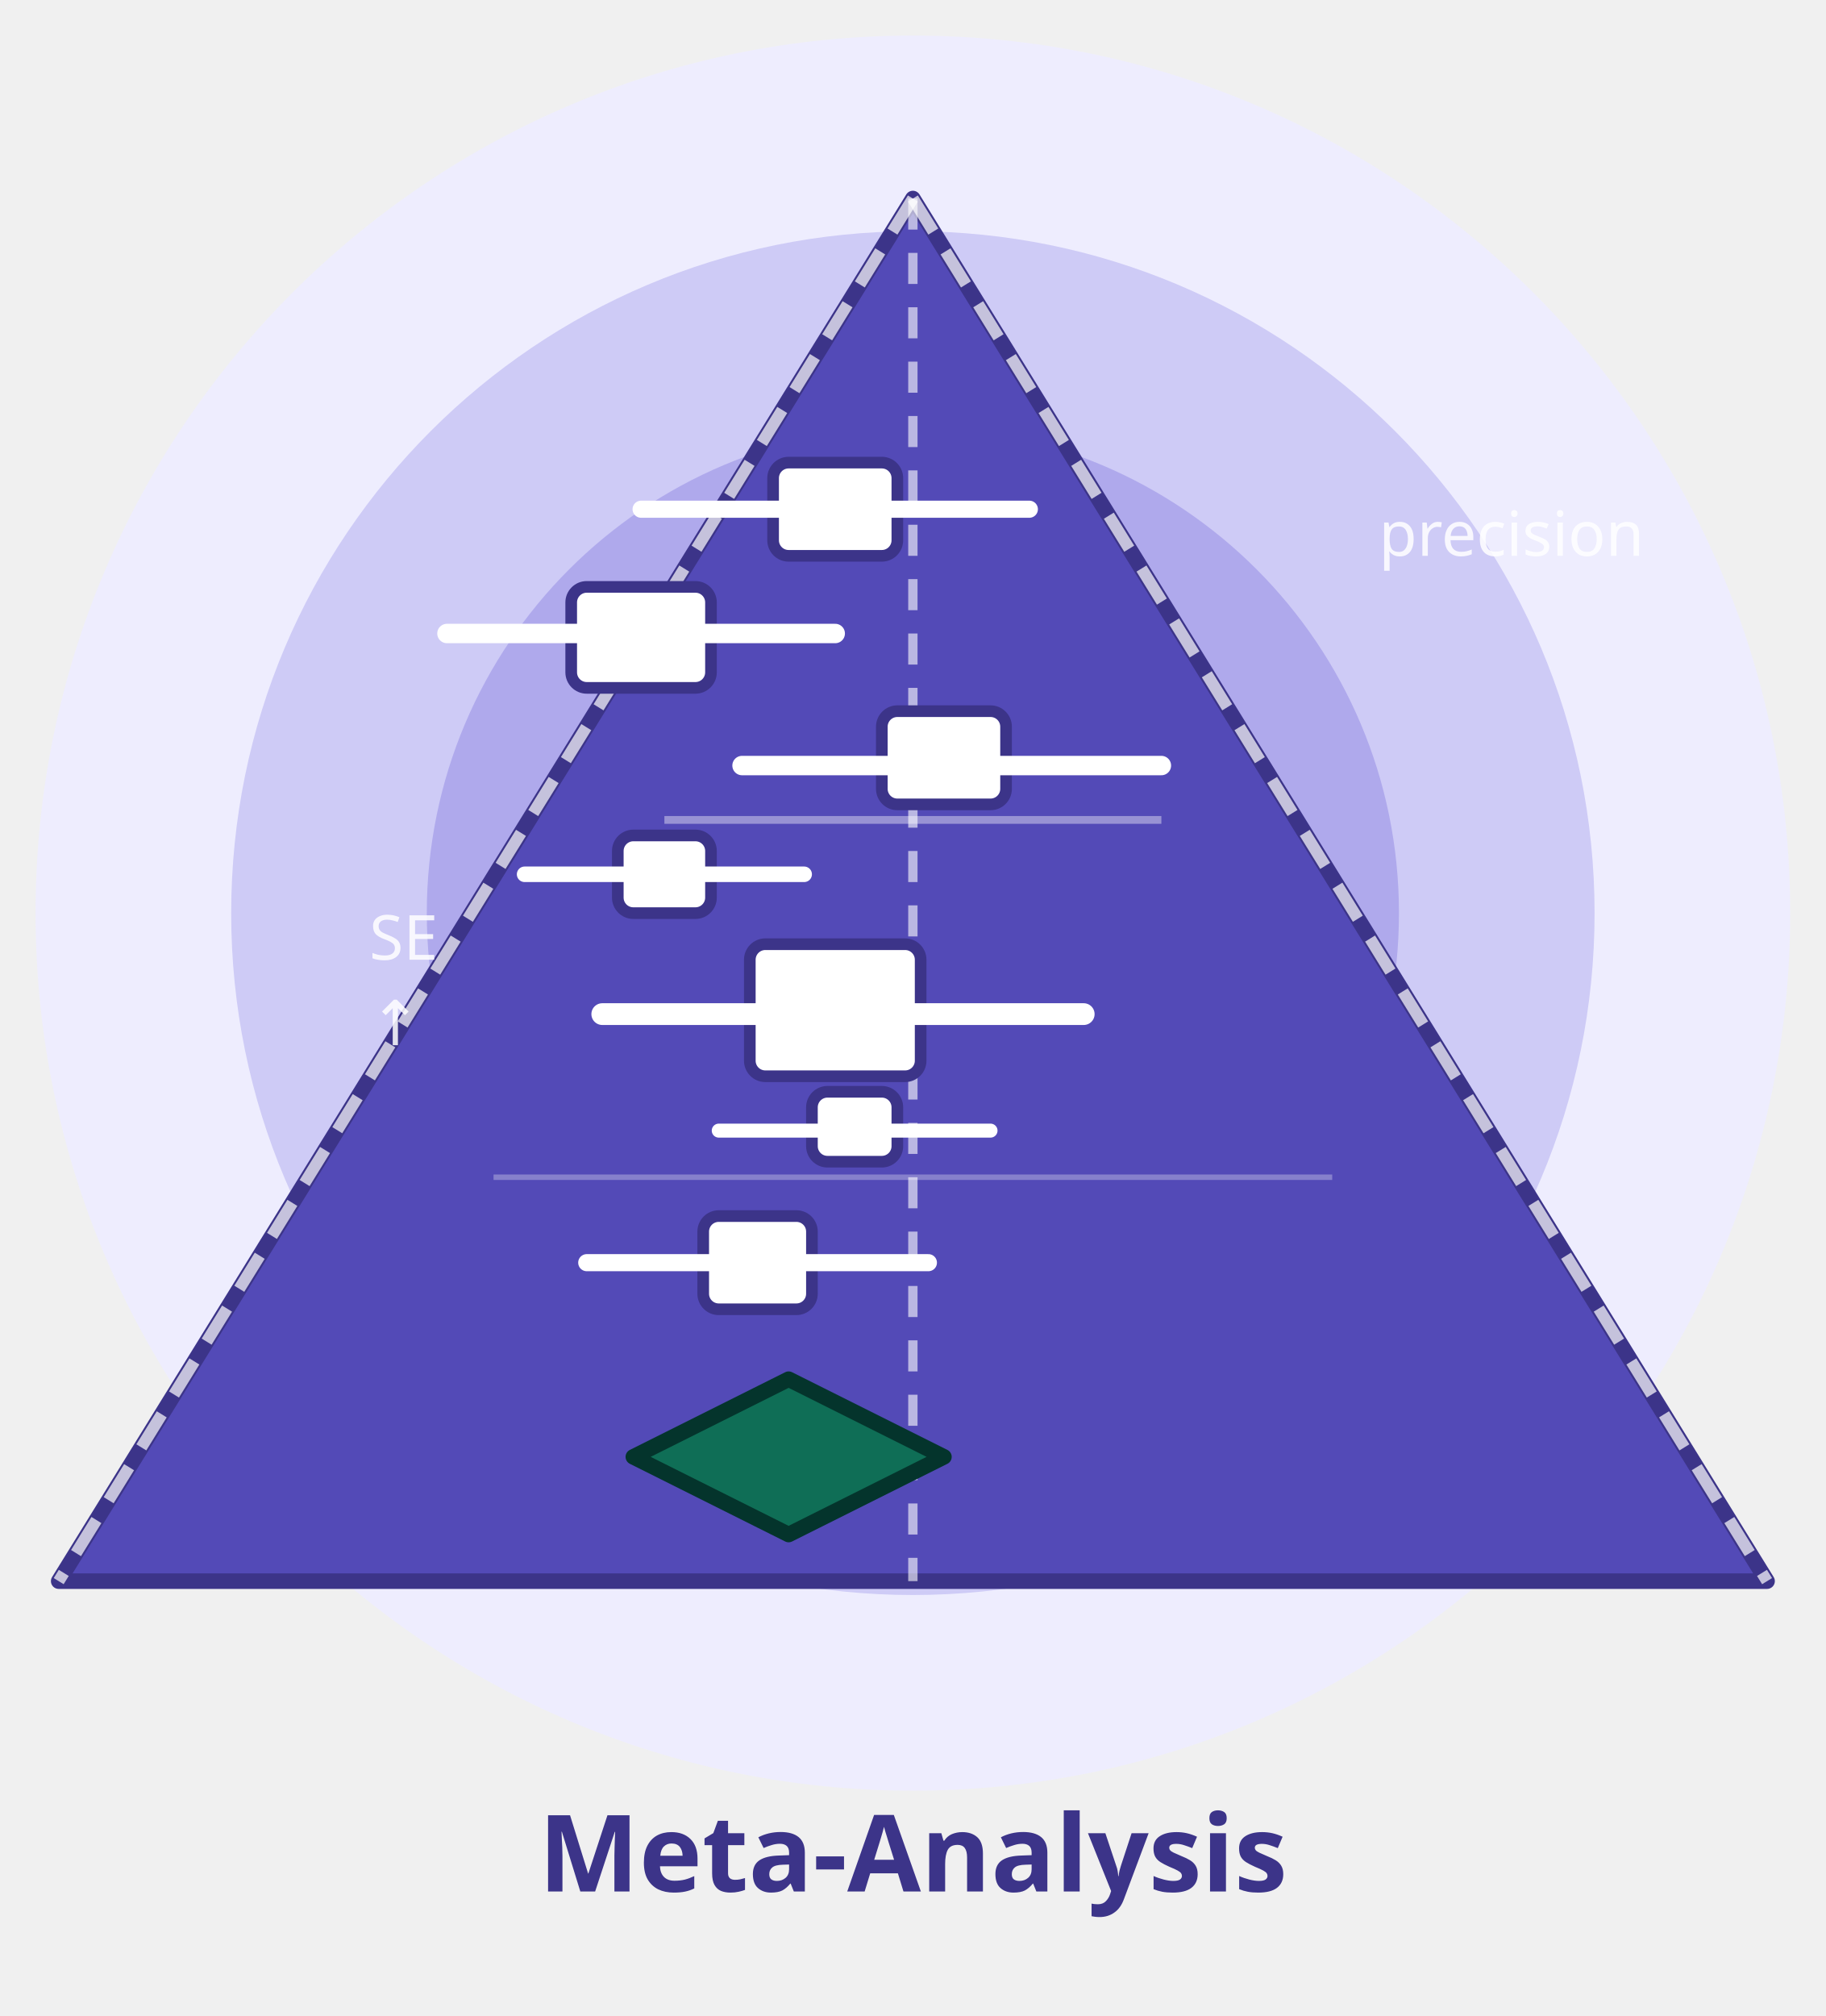
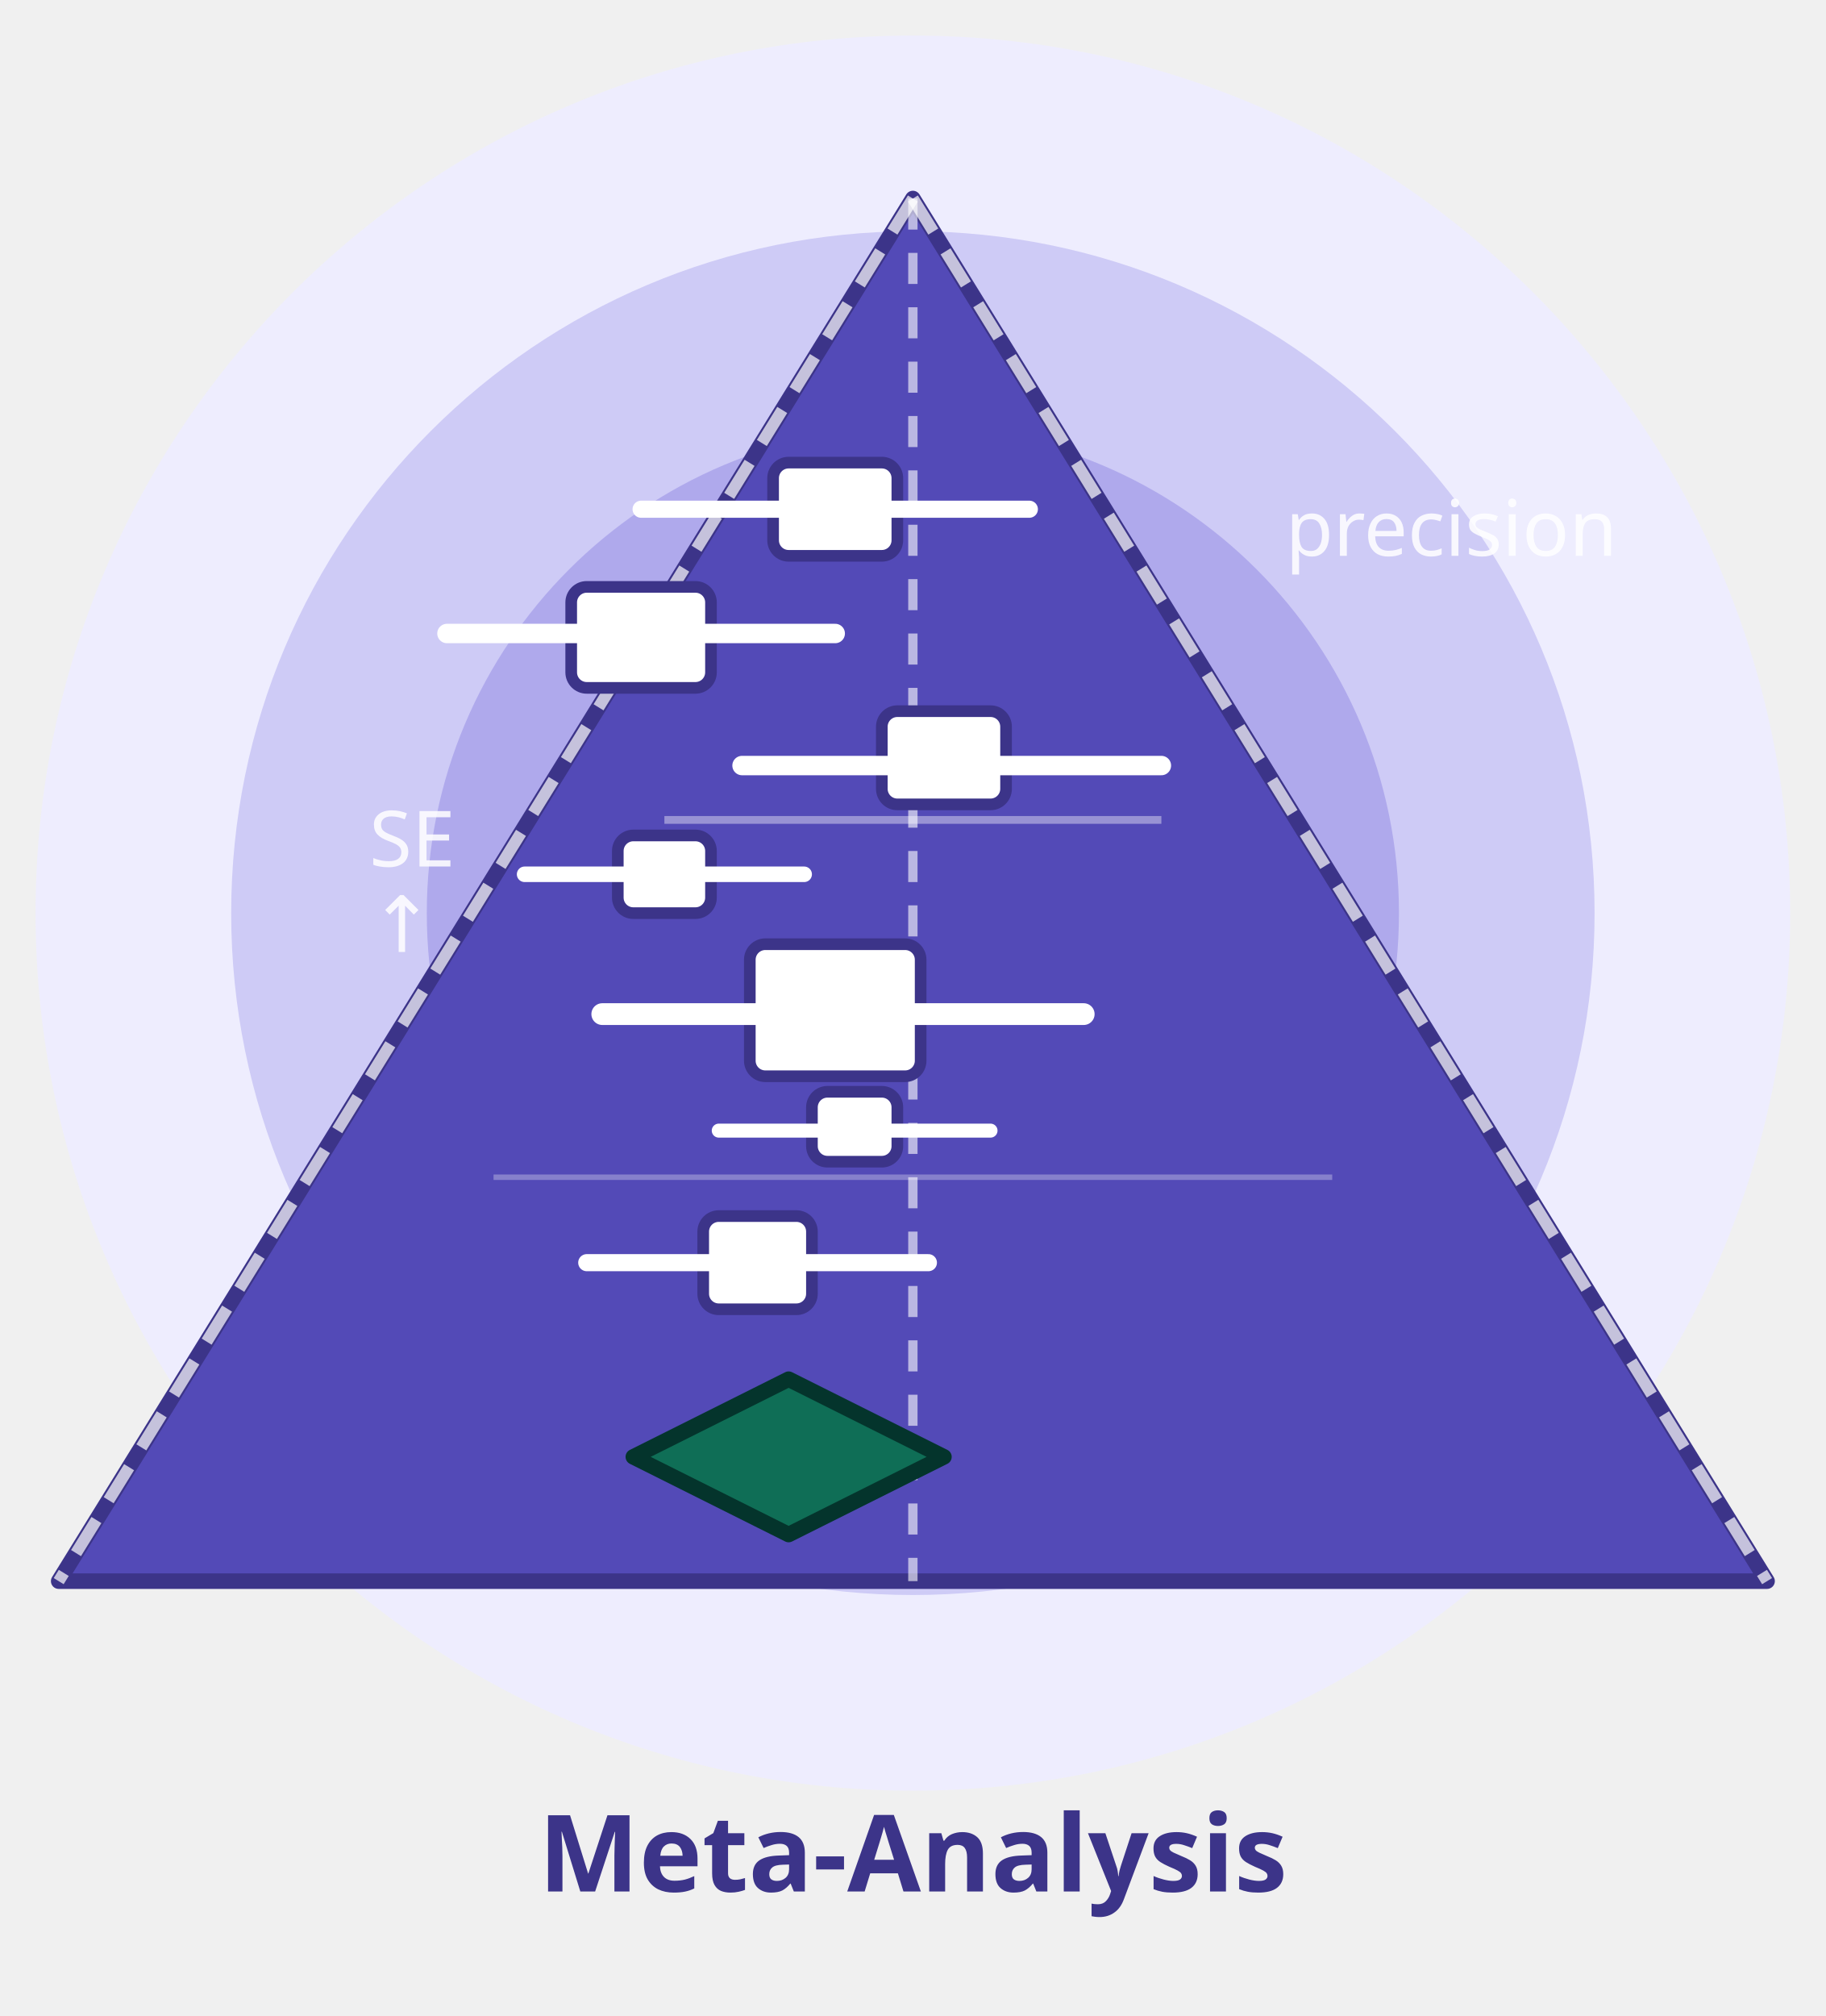
<svg xmlns="http://www.w3.org/2000/svg" viewBox="186 41 308 340" width="100%" style="background:transparent;">
  <defs>
    <marker id="arw" viewBox="0 0 10 10" refX="8" refY="5" markerWidth="6" markerHeight="6" orient="auto-start-reverse">
      <path d="M2 1L8 5L2 9" fill="none" stroke="context-stroke" stroke-width="1.5" stroke-linecap="round" stroke-linejoin="round" />
    </marker>
  </defs>
  <circle cx="340" cy="195" r="148" fill="#EEEDFE" />
  <circle cx="340" cy="195" r="115" fill="#CECBF6" />
  <circle cx="340" cy="195" r="82" fill="#AFA9EC" />
  <g transform="translate(340 195) scale(1.31) translate(-340 -242)">
    <path d="M230 328 L450 328 L340 150 Z" fill="#534AB7" stroke="#3C3489" stroke-width="2" stroke-linejoin="round" />
    <line x1="340" y1="150" x2="230" y2="328" stroke="#FFFFFF" stroke-width="1.5" stroke-dasharray="5 3" opacity="0.7" />
    <line x1="340" y1="150" x2="450" y2="328" stroke="#FFFFFF" stroke-width="1.5" stroke-dasharray="5 3" opacity="0.7" />
    <line x1="340" y1="150" x2="340" y2="328" stroke="#FFFFFF" stroke-width="1.2" stroke-dasharray="4 3" opacity="0.6" />
    <line x1="308" y1="230" x2="372" y2="230" stroke="#FFFFFF" stroke-width="1" opacity="0.4" />
    <line x1="286" y1="276" x2="394" y2="276" stroke="#FFFFFF" stroke-width="0.7" opacity="0.3" />
-     <text x="270" y="248" font-family="sans-serif" font-size="8" font-weight="400" fill="#FFFFFF" opacity="0.85">SE</text>
-     <text x="270" y="259" font-family="sans-serif" font-size="8" font-weight="400" fill="#FFFFFF" opacity="0.85">↑</text>
-     <text x="400" y="196" font-family="sans-serif" font-size="8" font-weight="400" fill="#FFFFFF" opacity="0.85">precision</text>
+     <text x="270" y="236" font-family="sans-serif" font-size="10" font-weight="400" fill="#FFFFFF" opacity="0.85">SE</text>
+     <text x="270" y="247" font-family="sans-serif" font-size="10" font-weight="400" fill="#FFFFFF" opacity="0.85">↑</text>
+     <text x="388" y="196" font-family="sans-serif" font-size="10" font-weight="400" fill="#FFFFFF" opacity="0.85">precision</text>
    <rect x="322" y="184" width="16" height="12" rx="2" fill="#FFFFFF" stroke="#3C3489" stroke-width="1.5" />
    <line x1="305" y1="190" x2="355" y2="190" stroke="#FFFFFF" stroke-width="2.2" stroke-linecap="round" />
    <rect x="296" y="200" width="18" height="13" rx="2" fill="#FFFFFF" stroke="#3C3489" stroke-width="1.5" />
    <line x1="280" y1="206" x2="330" y2="206" stroke="#FFFFFF" stroke-width="2.5" stroke-linecap="round" />
    <rect x="336" y="216" width="16" height="12" rx="2" fill="#FFFFFF" stroke="#3C3489" stroke-width="1.5" />
    <line x1="318" y1="223" x2="372" y2="223" stroke="#FFFFFF" stroke-width="2.5" stroke-linecap="round" />
    <rect x="302" y="232" width="12" height="10" rx="2" fill="#FFFFFF" stroke="#3C3489" stroke-width="1.5" />
    <line x1="290" y1="237" x2="326" y2="237" stroke="#FFFFFF" stroke-width="2" stroke-linecap="round" />
    <rect x="319" y="246" width="22" height="17" rx="2" fill="#FFFFFF" stroke="#3C3489" stroke-width="1.5" />
    <line x1="300" y1="255" x2="362" y2="255" stroke="#FFFFFF" stroke-width="2.8" stroke-linecap="round" />
    <rect x="327" y="265" width="11" height="9" rx="2" fill="#FFFFFF" stroke="#3C3489" stroke-width="1.5" />
    <line x1="315" y1="270" x2="350" y2="270" stroke="#FFFFFF" stroke-width="1.8" stroke-linecap="round" />
    <rect x="313" y="281" width="14" height="12" rx="2" fill="#FFFFFF" stroke="#3C3489" stroke-width="1.5" />
    <line x1="298" y1="287" x2="342" y2="287" stroke="#FFFFFF" stroke-width="2.2" stroke-linecap="round" />
    <polygon points="324,302 344,312 324,322 304,312" fill="#0F6E56" stroke="#04342C" stroke-width="2" stroke-linejoin="round" />
  </g>
  <text x="340" y="360" text-anchor="middle" font-family="sans-serif" font-size="18" font-weight="600" fill="#3C3489">Meta-Analysis</text>
</svg>
